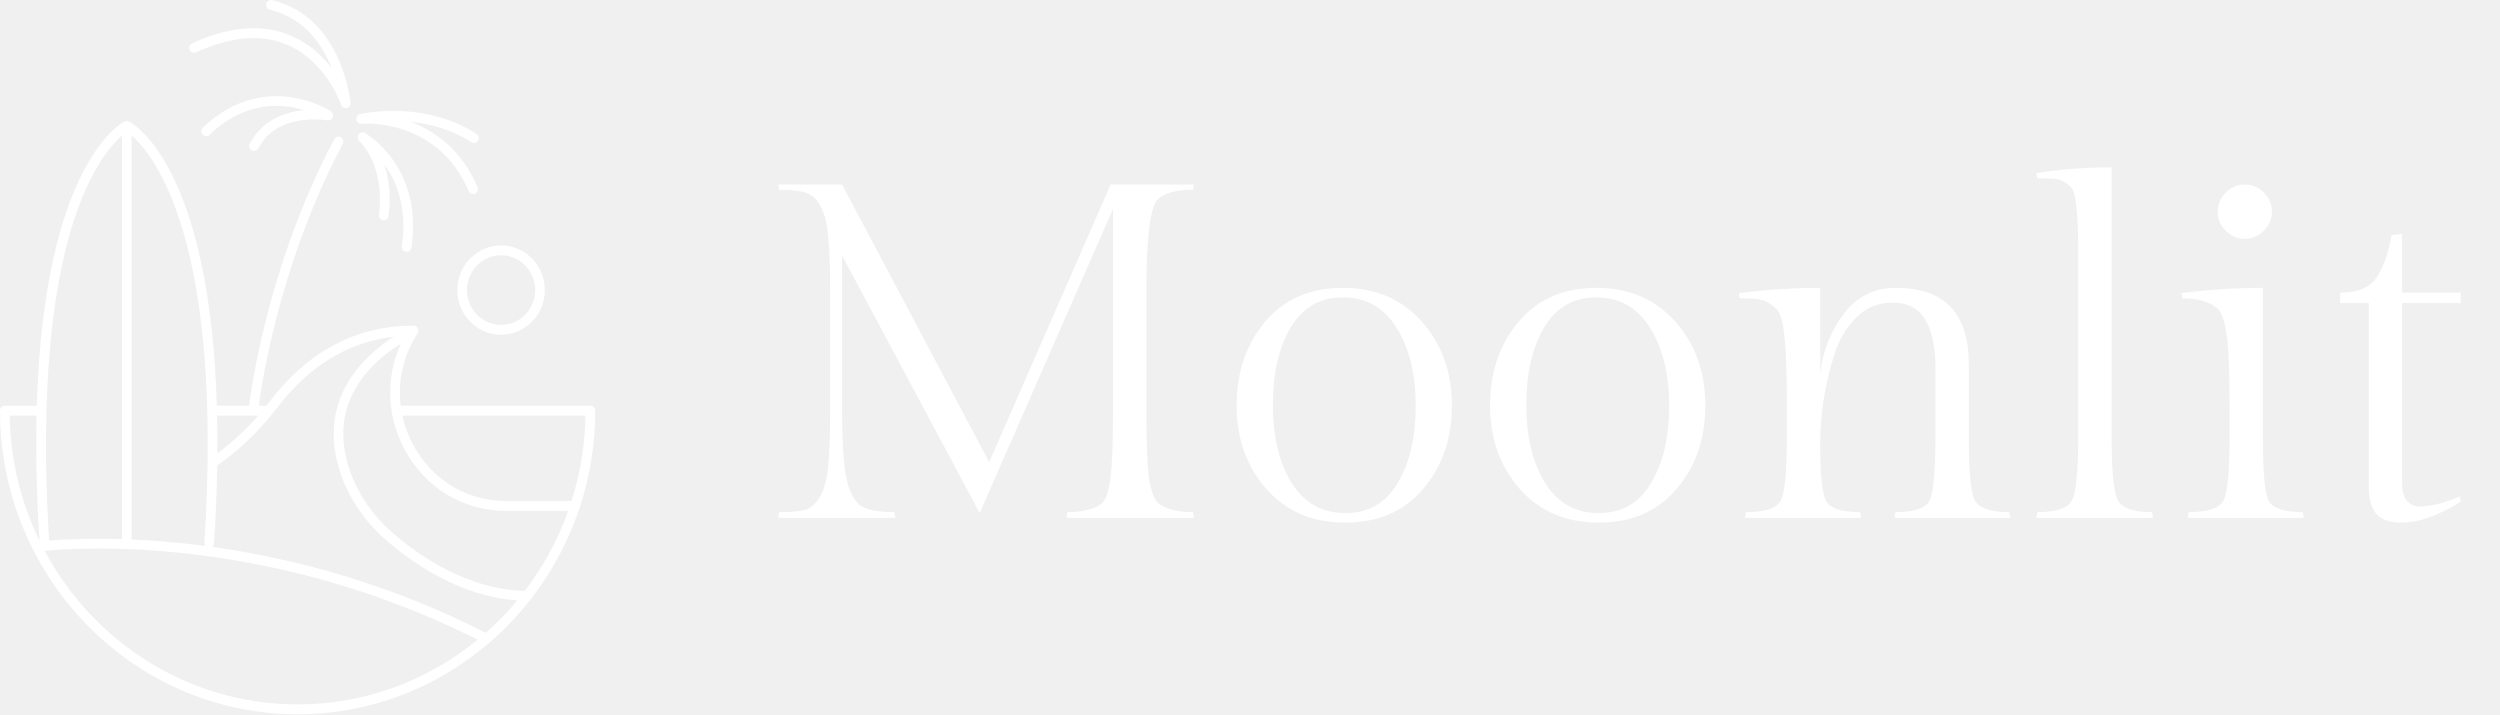
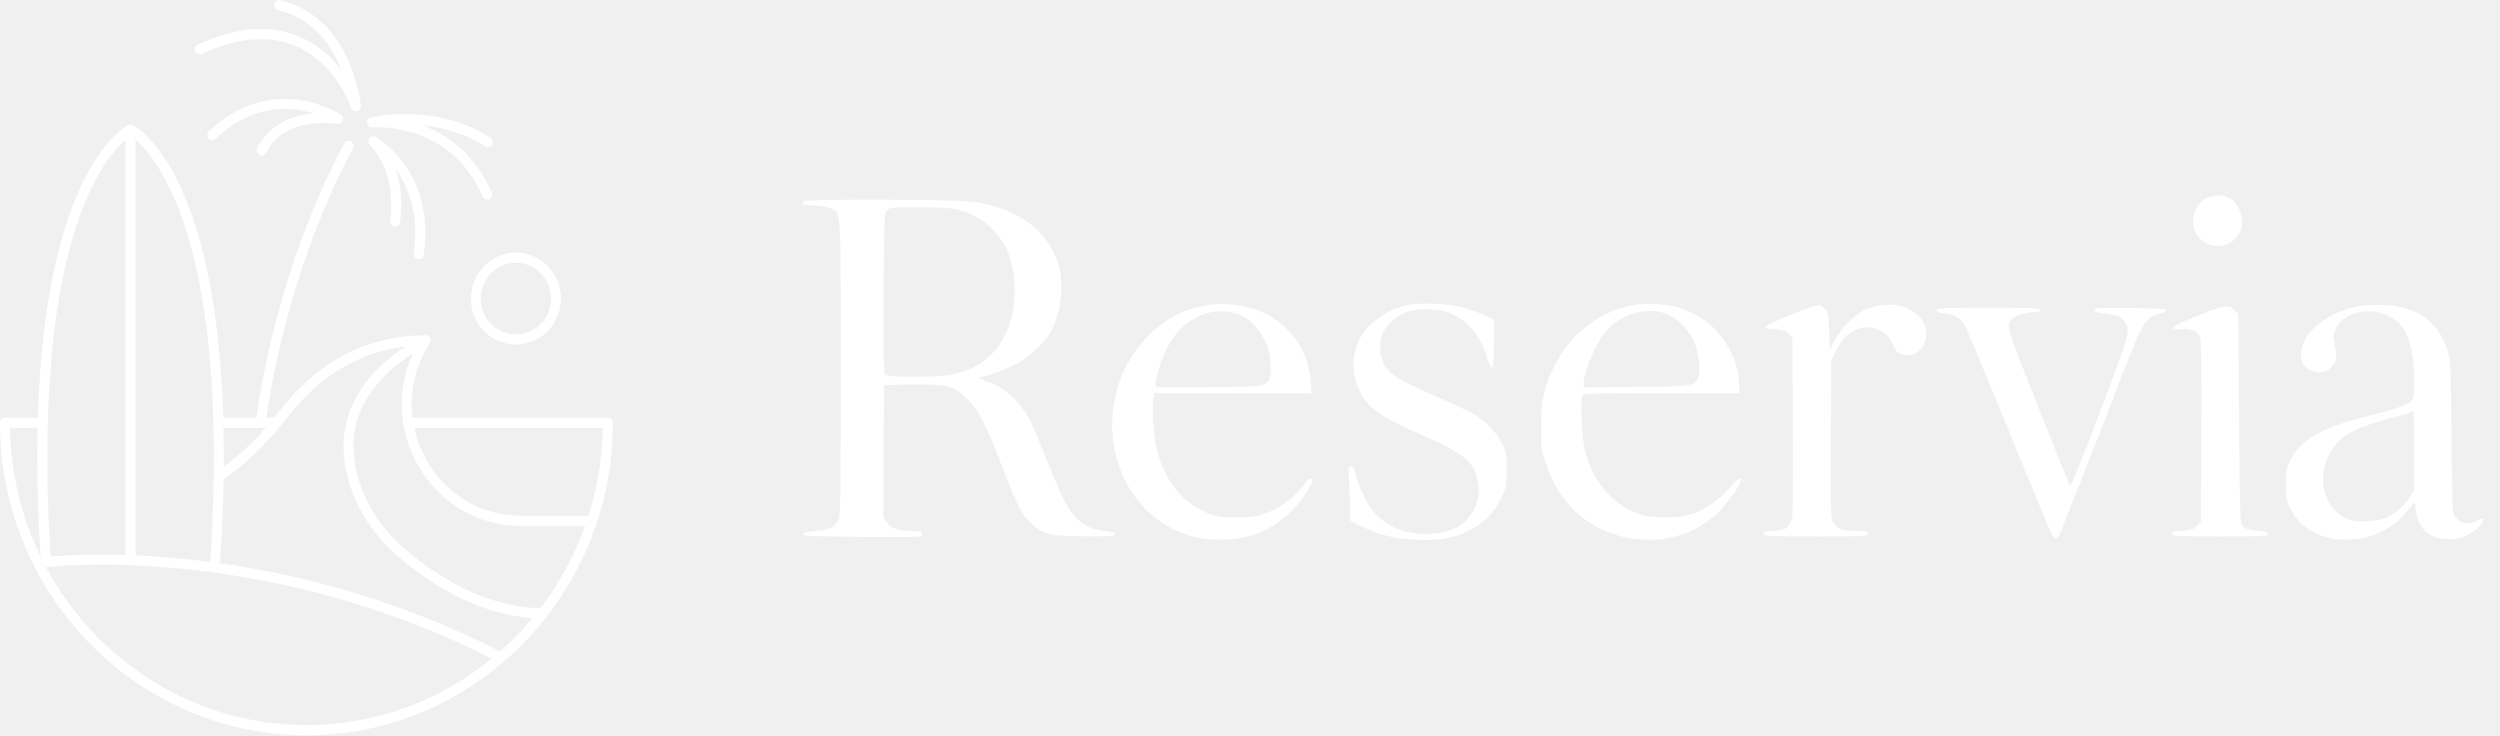
- <svg xmlns="http://www.w3.org/2000/svg" width="140" height="40" viewBox="0 0 140 40" fill="none">
-   <path d="M25.609 16.246C25.609 17.624 26.708 18.746 28.059 18.746C29.411 18.746 30.51 17.624 30.51 16.246C30.51 14.867 29.411 13.745 28.059 13.745C26.708 13.744 25.609 14.865 25.609 16.246ZM28.059 14.296C29.113 14.296 29.971 15.171 29.971 16.246C29.971 17.32 29.113 18.194 28.059 18.194C27.006 18.194 26.148 17.319 26.148 16.246C26.148 15.171 27.006 14.296 28.059 14.296ZM20.248 6.929C20.29 6.926 24.481 6.572 26.247 10.699C26.292 10.803 26.39 10.865 26.496 10.865C26.532 10.865 26.568 10.859 26.605 10.842C26.741 10.781 26.804 10.618 26.744 10.479C25.831 8.345 24.315 7.312 22.973 6.817C24.028 6.924 25.256 7.232 26.395 7.964C26.522 8.044 26.688 8.006 26.769 7.878C26.848 7.749 26.81 7.579 26.685 7.497C23.724 5.593 20.308 6.353 20.165 6.387C20.027 6.419 19.935 6.556 19.958 6.699C19.978 6.842 20.104 6.943 20.248 6.929ZM22.733 14.1C22.746 14.101 22.759 14.103 22.774 14.103C22.906 14.103 23.021 14.004 23.041 13.868C23.712 9.282 20.462 7.465 20.429 7.446C20.307 7.379 20.157 7.42 20.078 7.535C20.001 7.651 20.02 7.809 20.126 7.902C20.141 7.915 21.576 9.208 21.222 12.026C21.204 12.177 21.308 12.315 21.456 12.335C21.604 12.355 21.739 12.247 21.759 12.096C21.91 10.884 21.764 9.927 21.522 9.206C22.201 10.137 22.822 11.621 22.504 13.787C22.483 13.937 22.585 14.076 22.733 14.1ZM13.989 8.048C13.92 8.182 13.97 8.35 14.103 8.42C14.144 8.442 14.187 8.452 14.23 8.452C14.327 8.452 14.421 8.399 14.47 8.305C14.908 7.46 15.683 6.938 16.773 6.755C17.614 6.614 18.333 6.736 18.34 6.738C18.468 6.76 18.592 6.687 18.638 6.567C18.684 6.444 18.641 6.306 18.532 6.234C18.495 6.209 17.591 5.623 16.254 5.438C15.018 5.267 13.165 5.426 11.362 7.146C11.254 7.25 11.247 7.425 11.349 7.535C11.451 7.646 11.623 7.653 11.731 7.549C13.738 5.633 15.784 5.782 17.033 6.164C16.924 6.175 16.814 6.189 16.7 6.207C15.443 6.417 14.506 7.052 13.989 8.048ZM33.06 22.722H22.438C22.27 21.351 22.572 19.952 23.344 18.733C23.344 18.731 23.345 18.731 23.345 18.729C23.345 18.727 23.347 18.727 23.347 18.726C23.378 18.679 23.393 18.652 23.393 18.652C23.441 18.566 23.441 18.46 23.391 18.377C23.344 18.291 23.255 18.239 23.158 18.239C19.95 18.239 17.232 19.678 15.077 22.514C15.023 22.585 14.967 22.654 14.913 22.722H14.495C14.495 22.719 14.496 22.717 14.498 22.714C14.506 22.64 15.357 15.302 19.192 8.063C19.263 7.928 19.214 7.761 19.084 7.688C18.952 7.616 18.788 7.665 18.717 7.799C14.829 15.137 13.97 22.578 13.961 22.652C13.958 22.675 13.96 22.699 13.963 22.722H12.144C11.738 9.233 7.433 6.909 7.221 6.802C7.219 6.8 7.218 6.8 7.214 6.8C7.201 6.793 7.188 6.79 7.173 6.785C7.168 6.783 7.163 6.782 7.158 6.78C7.14 6.776 7.121 6.773 7.101 6.773C7.081 6.773 7.061 6.776 7.043 6.78C7.038 6.782 7.033 6.783 7.03 6.785C7.015 6.788 7.002 6.793 6.989 6.8C6.987 6.802 6.986 6.802 6.982 6.802C6.77 6.907 2.466 9.233 2.059 22.722H0.27C0.12 22.722 0 22.847 0 22.998C0 25.767 0.653 28.383 1.809 30.697C1.819 30.732 1.835 30.763 1.857 30.789C4.63 36.255 10.228 40 16.666 40C20.743 40 24.481 38.497 27.381 36.008C27.413 35.992 27.439 35.968 27.462 35.94C28.28 35.228 29.031 34.437 29.702 33.579C29.733 33.553 29.76 33.52 29.778 33.483C30.928 31.988 31.839 30.292 32.451 28.459C32.463 28.435 32.471 28.41 32.476 28.385C33.031 26.692 33.333 24.882 33.333 23.001C33.33 22.847 33.21 22.722 33.06 22.722ZM14.457 23.275C13.769 24.066 13.005 24.774 12.172 25.389C12.177 24.657 12.172 23.952 12.157 23.275H14.457ZM7.372 7.588C8.643 8.698 12.526 13.52 11.445 30.418C11.441 30.474 11.455 30.527 11.479 30.571C9.963 30.373 8.582 30.264 7.372 30.21V7.588ZM4.518 11.28C5.379 9.089 6.317 8.038 6.831 7.589V30.192C4.954 30.133 3.542 30.208 2.75 30.274C2.392 24.533 2.415 16.632 4.518 11.28ZM0.543 23.275H2.046C2.002 25.345 2.046 27.671 2.209 30.281C1.18 28.161 0.584 25.785 0.543 23.275ZM16.666 39.447C10.561 39.447 5.238 35.967 2.5 30.848C4.64 30.64 15.176 29.998 26.751 35.822C23.987 38.089 20.478 39.447 16.666 39.447ZM27.205 35.438C21.61 32.588 16.239 31.238 11.906 30.63C11.95 30.585 11.98 30.524 11.985 30.454C12.085 28.892 12.143 27.433 12.164 26.067C13.311 25.268 14.34 24.306 15.232 23.199C15.249 23.183 15.263 23.164 15.277 23.142C15.354 23.047 15.431 22.951 15.507 22.852C17.3 20.491 19.497 19.152 22.052 18.855C20.458 19.876 17.601 22.387 19.113 26.627C19.599 27.985 20.458 29.231 21.602 30.23C22.98 31.434 25.709 33.407 28.968 33.619C28.427 34.27 27.837 34.878 27.205 35.438ZM29.394 33.085C26.122 33.029 23.335 31.018 21.954 29.812C20.881 28.875 20.076 27.71 19.622 26.439C18.843 24.259 19.204 22.323 20.692 20.684C21.286 20.029 21.951 19.554 22.45 19.248C21.591 21.132 21.65 23.28 22.651 25.156C23.806 27.32 25.938 28.611 28.351 28.611H31.821C31.241 30.237 30.417 31.743 29.394 33.085ZM32.007 28.059H28.351C26.139 28.059 24.185 26.875 23.125 24.892C22.847 24.371 22.651 23.827 22.529 23.275H32.784C32.759 24.941 32.487 26.548 32.007 28.059ZM10.977 2.931C12.957 2.023 14.697 1.89 16.151 2.536C18.292 3.489 19.094 5.848 19.102 5.871C19.14 5.986 19.244 6.059 19.359 6.059C19.377 6.059 19.395 6.058 19.415 6.053C19.548 6.024 19.64 5.898 19.629 5.759C19.625 5.71 19.174 0.941 15.236 0.008C15.091 -0.028 14.944 0.065 14.911 0.214C14.877 0.362 14.967 0.511 15.114 0.545C17.058 1.005 18.063 2.525 18.577 3.813C18.068 3.153 17.351 2.469 16.375 2.033C14.775 1.319 12.885 1.452 10.758 2.427C10.622 2.489 10.561 2.654 10.622 2.792C10.681 2.931 10.841 2.993 10.977 2.931Z" fill="white" />
-   <path d="M64.196 16.36V22.973C64.196 24.876 64.249 26.173 64.356 26.867C64.48 27.56 64.649 27.996 64.862 28.173C65.271 28.511 65.92 28.68 66.809 28.68L66.862 29H59.716L59.769 28.68C60.64 28.68 61.28 28.52 61.689 28.2C62.027 27.933 62.222 27.062 62.276 25.587C62.311 25 62.329 24.129 62.329 22.973V11.693L54.862 28.733L47.156 14.307V22.92C47.156 24.698 47.236 25.987 47.396 26.787C47.573 27.569 47.849 28.084 48.222 28.333C48.596 28.564 49.218 28.68 50.089 28.68L50.142 29H43.582L43.636 28.68C44.293 28.68 44.782 28.636 45.102 28.547C45.44 28.44 45.724 28.173 45.956 27.747C46.187 27.32 46.329 26.751 46.382 26.04C46.453 25.329 46.489 24.289 46.489 22.92V16.387C46.489 15.018 46.453 13.978 46.382 13.267C46.329 12.556 46.187 11.987 45.956 11.56C45.724 11.133 45.44 10.876 45.102 10.787C44.782 10.68 44.293 10.627 43.636 10.627L43.582 10.333H47.156L55.396 25.88L62.196 10.333H66.862L66.809 10.627C65.92 10.627 65.271 10.796 64.862 11.133C64.418 11.507 64.196 13.249 64.196 16.36ZM69.252 22.707C69.252 20.84 69.786 19.276 70.852 18.013C71.919 16.751 73.368 16.12 75.199 16.12C77.03 16.12 78.506 16.751 79.626 18.013C80.746 19.276 81.306 20.84 81.306 22.707C81.306 24.573 80.763 26.138 79.679 27.4C78.612 28.644 77.163 29.267 75.332 29.267C73.501 29.267 72.026 28.636 70.906 27.373C69.803 26.111 69.252 24.556 69.252 22.707ZM72.319 27.027C73.03 28.164 74.035 28.733 75.332 28.733C76.63 28.733 77.608 28.173 78.266 27.053C78.941 25.933 79.279 24.493 79.279 22.733C79.279 20.956 78.924 19.498 78.212 18.36C77.501 17.222 76.497 16.653 75.199 16.653C73.919 16.653 72.941 17.222 72.266 18.36C71.608 19.48 71.279 20.92 71.279 22.68C71.279 24.44 71.626 25.889 72.319 27.027ZM83.445 22.707C83.445 20.84 83.978 19.276 85.045 18.013C86.112 16.751 87.561 16.12 89.392 16.12C91.223 16.12 92.698 16.751 93.819 18.013C94.939 19.276 95.499 20.84 95.499 22.707C95.499 24.573 94.956 26.138 93.872 27.4C92.805 28.644 91.356 29.267 89.525 29.267C87.694 29.267 86.219 28.636 85.099 27.373C83.996 26.111 83.445 24.556 83.445 22.707ZM86.512 27.027C87.223 28.164 88.227 28.733 89.525 28.733C90.823 28.733 91.801 28.173 92.459 27.053C93.134 25.933 93.472 24.493 93.472 22.733C93.472 20.956 93.116 19.498 92.405 18.36C91.694 17.222 90.69 16.653 89.392 16.653C88.112 16.653 87.134 17.222 86.459 18.36C85.801 19.48 85.472 20.92 85.472 22.68C85.472 24.44 85.819 25.889 86.512 27.027ZM101.931 16.12V20.893C102.091 19.613 102.536 18.502 103.265 17.56C103.993 16.6 104.962 16.12 106.171 16.12C108.891 16.12 110.251 17.542 110.251 20.387V24.6C110.251 26.449 110.367 27.596 110.598 28.04C110.847 28.467 111.487 28.68 112.518 28.68L112.571 29H106.091L106.145 28.68C107.211 28.68 107.851 28.458 108.065 28.013C108.278 27.569 108.385 26.351 108.385 24.36V20.653C108.385 19.427 108.189 18.502 107.798 17.88C107.425 17.258 106.82 16.947 105.985 16.947C105.167 16.947 104.482 17.231 103.931 17.8C103.38 18.351 102.971 19.053 102.705 19.907C102.189 21.56 101.931 23.222 101.931 24.893C101.931 26.564 102.038 27.613 102.251 28.04C102.482 28.467 103.122 28.68 104.171 28.68L104.225 29H97.718L97.771 28.68C98.838 28.68 99.487 28.467 99.718 28.04C99.949 27.596 100.065 26.431 100.065 24.547V22.413C100.065 19.747 99.931 18.138 99.665 17.587C99.576 17.391 99.416 17.213 99.184 17.053C98.971 16.893 98.731 16.796 98.465 16.76C98.216 16.724 97.869 16.707 97.424 16.707L97.371 16.413C98.918 16.218 100.438 16.12 101.931 16.12ZM118.248 9.373V24.36C118.248 26.333 118.364 27.551 118.595 28.013C118.826 28.458 119.466 28.68 120.515 28.68L120.568 29H114.035L114.088 28.68C115.155 28.68 115.804 28.458 116.035 28.013C116.266 27.569 116.381 26.351 116.381 24.36V14.173C116.381 12.2 116.275 11.009 116.061 10.6C115.99 10.476 115.857 10.351 115.661 10.227C115.466 10.102 115.252 10.031 115.021 10.013C114.808 9.996 114.497 9.987 114.088 9.987L114.035 9.693C115.368 9.48 116.772 9.373 118.248 9.373ZM124.643 12.92C124.341 12.618 124.19 12.262 124.19 11.853C124.19 11.444 124.341 11.089 124.643 10.787C124.945 10.484 125.301 10.333 125.71 10.333C126.118 10.333 126.474 10.484 126.776 10.787C127.078 11.089 127.23 11.444 127.23 11.853C127.23 12.262 127.078 12.618 126.776 12.92C126.474 13.222 126.118 13.373 125.71 13.373C125.301 13.373 124.945 13.222 124.643 12.92ZM126.723 16.12V24.6C126.723 26.467 126.83 27.613 127.043 28.04C127.274 28.467 127.914 28.68 128.963 28.68L129.016 29H122.51L122.563 28.68C123.63 28.68 124.278 28.467 124.51 28.04C124.741 27.596 124.856 26.431 124.856 24.547V22.68C124.856 20.618 124.794 19.258 124.67 18.6C124.563 17.924 124.403 17.489 124.19 17.293C123.763 16.902 123.105 16.707 122.216 16.707L122.163 16.413C123.71 16.218 125.23 16.12 126.723 16.12ZM134.52 16.387H137.8V16.973H134.52V27.133C134.52 27.507 134.609 27.809 134.786 28.04C134.964 28.253 135.195 28.36 135.48 28.36C136.12 28.36 136.875 28.173 137.746 27.8L137.8 28.093C136.555 28.876 135.453 29.267 134.493 29.267C133.871 29.267 133.409 29.116 133.106 28.813C132.804 28.511 132.653 27.987 132.653 27.24V16.973H131.053V16.387C132.013 16.387 132.68 16.12 133.053 15.587C133.444 15.036 133.738 14.227 133.933 13.16L134.52 13.107V16.387Z" fill="white" />
+ <svg xmlns="http://www.w3.org/2000/svg" width="136" height="40" viewBox="0 0 136 40" fill="none">
+   <path d="M25.614 16.246C25.614 17.624 26.714 18.746 28.066 18.746C29.418 18.746 30.517 17.624 30.517 16.246C30.517 14.867 29.418 13.745 28.066 13.745C26.714 13.744 25.614 14.865 25.614 16.246ZM28.066 14.296C29.12 14.296 29.977 15.171 29.977 16.246C29.977 17.32 29.12 18.194 28.066 18.194C27.012 18.194 26.154 17.319 26.154 16.246C26.154 15.171 27.012 14.296 28.066 14.296ZM20.252 6.929C20.295 6.926 24.487 6.572 26.253 10.699C26.298 10.803 26.397 10.865 26.502 10.865C26.538 10.865 26.574 10.859 26.611 10.842C26.747 10.781 26.81 10.618 26.751 10.479C25.837 8.345 24.32 7.312 22.979 6.817C24.034 6.924 25.262 7.232 26.401 7.964C26.528 8.044 26.695 8.006 26.775 7.878C26.854 7.749 26.816 7.579 26.691 7.497C23.729 5.593 20.313 6.353 20.17 6.387C20.032 6.419 19.939 6.556 19.962 6.699C19.982 6.842 20.109 6.943 20.252 6.929ZM22.738 14.1C22.751 14.101 22.765 14.103 22.779 14.103C22.911 14.103 23.026 14.004 23.046 13.868C23.718 9.282 20.466 7.465 20.433 7.446C20.311 7.379 20.162 7.42 20.083 7.535C20.005 7.651 20.025 7.809 20.13 7.902C20.145 7.915 21.581 9.208 21.227 12.026C21.209 12.177 21.312 12.315 21.461 12.335C21.609 12.355 21.744 12.247 21.764 12.096C21.915 10.884 21.768 9.927 21.527 9.206C22.206 10.137 22.827 11.621 22.509 13.787C22.488 13.937 22.59 14.076 22.738 14.1ZM13.993 8.048C13.924 8.182 13.973 8.35 14.106 8.42C14.148 8.442 14.19 8.452 14.233 8.452C14.33 8.452 14.424 8.399 14.473 8.305C14.911 7.46 15.687 6.938 16.777 6.755C17.618 6.614 18.337 6.736 18.344 6.738C18.473 6.76 18.596 6.687 18.642 6.567C18.688 6.444 18.645 6.306 18.537 6.234C18.499 6.209 17.595 5.623 16.258 5.438C15.022 5.267 13.168 5.426 11.365 7.146C11.256 7.25 11.25 7.425 11.352 7.535C11.454 7.646 11.625 7.653 11.734 7.549C13.741 5.633 15.787 5.782 17.037 6.164C16.928 6.175 16.818 6.189 16.704 6.207C15.447 6.417 14.51 7.052 13.993 8.048ZM33.068 22.722H22.444C22.276 21.351 22.577 19.952 23.349 18.733L23.351 18.729L23.352 18.726C23.384 18.679 23.398 18.652 23.398 18.652C23.446 18.566 23.446 18.46 23.397 18.377C23.349 18.291 23.26 18.239 23.163 18.239C19.954 18.239 17.236 19.678 15.081 22.514C15.027 22.585 14.971 22.654 14.916 22.722H14.498C14.498 22.719 14.5 22.717 14.501 22.714C14.51 22.64 15.361 15.302 19.197 8.063C19.268 7.928 19.218 7.761 19.088 7.688C18.957 7.616 18.792 7.665 18.721 7.799C14.832 15.137 13.973 22.578 13.965 22.652C13.961 22.675 13.963 22.699 13.966 22.722H12.147C11.74 9.233 7.435 6.909 7.223 6.802C7.221 6.8 7.219 6.8 7.216 6.8C7.203 6.793 7.19 6.79 7.175 6.785C7.17 6.783 7.165 6.782 7.16 6.78C7.142 6.776 7.122 6.773 7.103 6.773C7.083 6.773 7.063 6.776 7.045 6.78C7.04 6.782 7.035 6.783 7.032 6.785C7.017 6.788 7.004 6.793 6.991 6.8C6.989 6.802 6.987 6.802 6.984 6.802C6.772 6.907 2.466 9.233 2.06 22.722H0.27C0.12 22.722 0 22.847 0 22.998C0 25.767 0.654 28.383 1.809 30.697C1.819 30.732 1.836 30.763 1.857 30.789C4.631 36.255 10.231 40 16.67 40C20.748 40 24.487 38.497 27.388 36.008C27.419 35.992 27.445 35.968 27.468 35.94C28.287 35.228 29.037 34.437 29.709 33.579C29.74 33.553 29.767 33.52 29.785 33.483C30.936 31.988 31.846 30.292 32.459 28.459C32.47 28.435 32.478 28.41 32.483 28.385C33.038 26.692 33.341 24.882 33.341 23.001C33.338 22.847 33.218 22.722 33.068 22.722ZM14.46 23.275C13.772 24.066 13.008 24.774 12.175 25.389C12.18 24.657 12.175 23.952 12.16 23.275H14.46ZM7.374 7.588C8.645 8.698 12.529 13.52 11.447 30.418C11.444 30.474 11.457 30.527 11.482 30.571C9.966 30.373 8.584 30.264 7.374 30.21V7.588ZM4.519 11.28C5.38 9.089 6.319 8.038 6.833 7.589V30.192C4.956 30.133 3.543 30.208 2.751 30.274C2.392 24.533 2.415 16.632 4.519 11.28ZM0.543 23.275H2.046C2.002 25.345 2.046 27.671 2.209 30.281C1.18 28.161 0.584 25.785 0.543 23.275ZM16.67 39.447C10.563 39.447 5.239 35.967 2.501 30.848C4.641 30.64 15.18 29.998 26.757 35.822C23.993 38.089 20.483 39.447 16.67 39.447ZM27.212 35.438C21.616 32.588 16.243 31.238 11.908 30.63C11.953 30.585 11.982 30.524 11.987 30.454C12.088 28.892 12.145 27.433 12.167 26.067C13.314 25.268 14.343 24.306 15.236 23.199C15.252 23.183 15.267 23.164 15.28 23.142C15.357 23.047 15.435 22.951 15.511 22.852C17.304 20.491 19.502 19.152 22.057 18.855C20.463 19.876 17.605 22.387 19.118 26.627C19.604 27.985 20.463 29.231 21.607 30.23C22.985 31.434 25.715 33.407 28.975 33.619C28.433 34.27 27.844 34.878 27.212 35.438ZM29.401 33.085C26.128 33.029 23.341 31.018 21.96 29.812C20.886 28.875 20.081 27.71 19.627 26.439C18.848 24.259 19.208 22.323 20.697 20.684C21.291 20.029 21.956 19.554 22.455 19.248C21.596 21.132 21.655 23.28 22.656 25.156C23.812 27.32 25.944 28.611 28.357 28.611H31.828C31.248 30.237 30.424 31.743 29.401 33.085ZM32.014 28.059H28.357C26.145 28.059 24.19 26.875 23.13 24.892C22.852 24.371 22.656 23.827 22.534 23.275H32.791C32.766 24.941 32.495 26.548 32.014 28.059ZM10.98 2.931C12.96 2.023 14.701 1.89 16.154 2.536C18.296 3.489 19.098 5.848 19.106 5.871C19.144 5.986 19.248 6.059 19.363 6.059C19.381 6.059 19.399 6.058 19.419 6.053C19.552 6.024 19.645 5.898 19.633 5.759C19.63 5.71 19.179 0.941 15.239 0.008C15.094 -0.028 14.947 0.065 14.915 0.214C14.88 0.362 14.971 0.511 15.117 0.545C17.061 1.005 18.067 2.525 18.581 3.813C18.072 3.153 17.355 2.469 16.378 2.033C14.778 1.319 12.888 1.452 10.761 2.427C10.624 2.489 10.563 2.654 10.624 2.792C10.684 2.931 10.843 2.993 10.98 2.931Z" fill="white" />
+   <path d="M120.046 10.776C119.639 10.963 119.37 11.371 119.313 11.902C119.216 12.742 119.916 13.444 120.77 13.37C121.21 13.329 121.511 13.15 121.788 12.734C121.951 12.497 121.975 12.375 121.951 11.959C121.885 10.898 120.998 10.343 120.046 10.776Z" fill="white" />
+   <path d="M43.7 10.947C43.602 11.11 43.748 11.167 44.326 11.184C44.693 11.192 45.034 11.257 45.205 11.339C45.767 11.608 45.734 11.102 45.734 20.044C45.734 27.633 45.726 28.146 45.588 28.351C45.352 28.709 45.1 28.824 44.375 28.881C43.854 28.922 43.7 28.962 43.7 29.06C43.7 29.166 44.123 29.183 46.939 29.207C50.13 29.224 50.171 29.224 50.171 29.06C50.171 28.913 50.114 28.897 49.666 28.889C48.877 28.881 48.461 28.742 48.242 28.416L48.054 28.138L48.071 24.54L48.095 20.942L49.658 20.918C51.603 20.893 51.888 20.975 52.67 21.766C53.28 22.386 53.622 23.063 54.55 25.47C55.356 27.559 55.543 27.926 56.04 28.416C56.715 29.077 57.074 29.166 59.003 29.175C60.395 29.183 60.631 29.166 60.631 29.06C60.631 28.971 60.493 28.922 60.086 28.881C59.084 28.783 58.458 28.31 57.88 27.2C57.725 26.898 57.302 25.919 56.944 25.021C56.585 24.116 56.186 23.161 56.048 22.9C55.527 21.864 54.648 21.064 53.704 20.762C53.272 20.632 53.126 20.493 53.411 20.493C53.663 20.493 54.697 20.11 55.299 19.8C55.934 19.457 56.797 18.666 57.123 18.111C57.676 17.156 57.888 15.704 57.627 14.586C57.171 12.668 55.495 11.363 52.979 10.98C52.076 10.841 43.781 10.816 43.7 10.947ZM52.035 11.396C54.143 11.893 55.324 13.672 55.185 16.128C55.136 17.075 54.99 17.629 54.591 18.388C54.062 19.4 53.085 20.102 51.831 20.371C51.058 20.534 48.282 20.542 48.144 20.379C48.079 20.297 48.054 19.106 48.071 15.94C48.095 11.82 48.103 11.608 48.25 11.445C48.396 11.281 48.486 11.273 49.959 11.273C51.058 11.273 51.669 11.314 52.035 11.396Z" fill="white" />
+   <path d="M65.775 16.585C64.498 16.756 63.456 17.287 62.495 18.241C59.035 21.709 60.265 27.779 64.701 29.134C65.881 29.501 67.534 29.419 68.608 28.938C69.74 28.44 70.708 27.51 71.294 26.376C71.4 26.164 71.409 26.09 71.327 26.041C71.262 25.992 71.148 26.09 70.985 26.311C70.375 27.151 69.471 27.779 68.486 28.041C67.965 28.179 66.736 28.195 66.207 28.073C64.652 27.714 63.431 26.392 62.951 24.524C62.764 23.806 62.65 22.362 62.739 21.774L62.796 21.391H67.078H71.36L71.311 20.795C71.107 18.404 69.382 16.74 66.899 16.552C66.59 16.528 66.085 16.544 65.775 16.585ZM67.485 17.148C68.022 17.376 68.511 17.899 68.828 18.584C69.023 19.008 69.088 19.261 69.113 19.824C69.162 20.656 69.064 20.86 68.527 20.983C68.348 21.024 67.005 21.064 65.539 21.064H62.87V20.811C62.87 20.477 63.228 19.424 63.545 18.821C64.383 17.254 66.069 16.536 67.485 17.148Z" fill="white" />
+   <path d="M76.439 16.618C75.356 16.895 74.347 17.646 73.956 18.47C73.411 19.596 73.558 20.885 74.355 21.888C74.754 22.394 75.617 22.908 77.278 23.634C78.93 24.361 79.573 24.728 79.972 25.217C80.517 25.887 80.599 26.947 80.159 27.755C79.711 28.587 78.963 28.995 77.782 29.044C76.504 29.101 75.47 28.693 74.722 27.828C74.347 27.396 73.883 26.441 73.753 25.829C73.68 25.479 73.631 25.389 73.501 25.389C73.354 25.389 73.346 25.43 73.395 26.303C73.427 26.808 73.452 27.469 73.452 27.771V28.326L74.021 28.612C74.982 29.093 75.869 29.313 77.074 29.362C78.344 29.411 79.068 29.281 79.931 28.856C80.704 28.481 81.291 27.886 81.665 27.102C81.95 26.506 81.958 26.466 81.958 25.552C81.958 24.687 81.942 24.581 81.722 24.14C81.421 23.52 80.794 22.884 80.086 22.484C79.776 22.313 78.865 21.888 78.075 21.546C76.008 20.648 75.552 20.355 75.251 19.734C75.031 19.286 75.023 18.543 75.234 18.086C75.438 17.637 75.942 17.205 76.512 16.985C77.196 16.732 78.336 16.773 79.003 17.083C79.915 17.507 80.591 18.364 80.908 19.498C80.989 19.791 81.095 20.004 81.16 20.004C81.242 20.004 81.266 19.734 81.266 18.698V17.393L80.867 17.189C80.639 17.083 80.143 16.887 79.744 16.773C78.84 16.503 77.196 16.43 76.439 16.618Z" fill="white" />
+   <path d="M89.024 16.569C87.843 16.756 86.834 17.246 85.939 18.07C85.304 18.657 84.954 19.131 84.522 19.987C83.985 21.081 83.847 21.709 83.838 23.186C83.83 24.434 83.83 24.459 84.123 25.283C84.457 26.237 84.799 26.841 85.361 27.477C87.404 29.77 91.14 30.015 93.338 28C93.867 27.51 94.697 26.384 94.697 26.156C94.697 25.919 94.469 26.058 94.111 26.515C93.688 27.061 92.825 27.681 92.133 27.926C91.384 28.195 90.082 28.236 89.349 28.016C87.778 27.535 86.696 26.311 86.215 24.499C86.053 23.863 85.963 21.84 86.085 21.529C86.142 21.399 86.427 21.391 90.383 21.391H94.616V20.999C94.608 19.416 93.558 17.744 92.141 17.075C91.775 16.903 91.319 16.715 91.116 16.675C90.587 16.544 89.512 16.495 89.024 16.569ZM90.522 17.026C91.23 17.238 92.036 18.094 92.263 18.878C92.434 19.473 92.5 20.118 92.41 20.428C92.255 21.007 92.19 21.024 88.983 21.048L86.15 21.073V20.885C86.15 20.224 86.793 18.698 87.347 18.054C88.153 17.107 89.423 16.699 90.522 17.026Z" fill="white" />
+   <path d="M98.32 16.781C97.343 17.115 96.041 17.703 96.041 17.801C96.041 17.858 96.228 17.899 96.545 17.907C96.985 17.923 97.082 17.956 97.278 18.151L97.506 18.372L97.53 23.047C97.546 25.609 97.53 27.869 97.506 28.065C97.473 28.253 97.376 28.506 97.27 28.62C97.115 28.807 97.009 28.84 96.505 28.881C96.016 28.913 95.918 28.946 95.935 29.052C95.959 29.166 96.252 29.183 98.767 29.183C101.372 29.183 101.576 29.175 101.6 29.036C101.625 28.913 101.551 28.897 101.03 28.889C100.233 28.889 99.899 28.767 99.72 28.408C99.59 28.146 99.582 27.804 99.598 23.879L99.622 19.637L99.85 19.147C100.379 18.013 101.324 17.54 102.227 17.956C102.618 18.135 102.764 18.29 103 18.796C103.147 19.122 103.236 19.204 103.497 19.277C104.409 19.555 105.117 18.494 104.645 17.556C104.466 17.197 103.912 16.773 103.464 16.65C102.903 16.495 101.975 16.593 101.429 16.862C100.876 17.14 100.2 17.817 99.818 18.494L99.541 18.984L99.5 17.98C99.459 17.001 99.451 16.968 99.231 16.773C99.109 16.666 98.979 16.577 98.947 16.577C98.914 16.577 98.637 16.666 98.32 16.781Z" fill="white" />
+   <path d="M127.828 16.765C126.737 17.091 125.833 17.711 125.435 18.396C124.873 19.367 125.231 20.248 126.192 20.248C126.485 20.248 126.59 20.2 126.818 19.971C127.128 19.661 127.16 19.457 126.997 18.698C126.916 18.274 126.924 18.201 127.079 17.874C127.51 16.985 128.894 16.658 129.952 17.189C130.921 17.686 131.328 18.731 131.328 20.754C131.328 21.684 131.32 21.709 131.108 21.872C130.872 22.06 130.107 22.313 128.577 22.696C126.257 23.276 125.109 23.961 124.58 25.062C124.393 25.462 124.368 25.609 124.368 26.368C124.368 27.135 124.393 27.273 124.596 27.681C125.679 29.909 129.399 29.925 131.019 27.714C131.165 27.518 131.312 27.355 131.352 27.347C131.385 27.347 131.409 27.486 131.409 27.649C131.409 27.983 131.654 28.595 131.882 28.84C132.329 29.338 133.379 29.493 134.104 29.166C134.568 28.954 135.072 28.522 135.072 28.318C135.072 28.171 135.056 28.171 134.706 28.342C134.258 28.563 133.835 28.489 133.575 28.138C133.412 27.91 133.404 27.804 133.363 23.732C133.314 19.726 133.306 19.53 133.135 19.025C132.59 17.36 131.336 16.569 129.293 16.585C128.658 16.585 128.284 16.634 127.828 16.765ZM131.328 24.524V26.678L131.027 27.135C130.457 27.975 129.676 28.367 128.601 28.359C128.056 28.359 127.877 28.318 127.518 28.138C126.306 27.502 125.996 25.748 126.875 24.442C127.404 23.651 128.145 23.251 129.985 22.77C130.522 22.631 131.019 22.484 131.084 22.443C131.149 22.411 131.23 22.37 131.271 22.37C131.304 22.37 131.328 23.341 131.328 24.524Z" fill="white" />
+   <path d="M120.257 16.903C118.898 17.417 118.263 17.711 118.239 17.817C118.222 17.915 118.304 17.931 118.654 17.899C119.183 17.858 119.541 18.013 119.68 18.347C119.745 18.519 119.769 19.898 119.753 23.488L119.728 28.408L119.517 28.62C119.329 28.799 119.207 28.84 118.719 28.881C118.239 28.913 118.141 28.946 118.157 29.052C118.182 29.166 118.458 29.183 120.787 29.183C123.05 29.183 123.391 29.166 123.391 29.06C123.391 28.971 123.261 28.922 122.903 28.889C122.26 28.824 122.065 28.759 121.942 28.546C121.869 28.408 121.837 27.021 121.804 22.721L121.763 17.083L121.568 16.87C121.308 16.593 121.039 16.601 120.257 16.903Z" fill="white" />
+   <path d="M105.361 16.862C105.361 16.985 105.475 17.026 106.028 17.099C106.403 17.148 106.688 17.352 106.891 17.719C106.981 17.874 107.803 19.84 108.723 22.084C111.808 29.615 111.653 29.264 111.824 29.264C111.938 29.264 112.028 29.15 112.125 28.897C112.207 28.693 112.663 27.535 113.135 26.327C113.607 25.111 114.177 23.667 114.397 23.104C114.616 22.541 115.088 21.317 115.447 20.387C116.562 17.515 116.725 17.254 117.506 17.066C117.734 17.009 117.889 16.928 117.872 16.87C117.848 16.805 117.254 16.773 115.878 16.756C114.201 16.74 113.908 16.756 113.908 16.854C113.908 16.936 114.03 16.993 114.299 17.026C114.51 17.05 114.82 17.091 114.983 17.115C115.333 17.164 115.658 17.466 115.723 17.784C115.805 18.201 115.642 18.715 114.234 22.411C112.98 25.707 112.671 26.466 112.606 26.392C112.565 26.36 111.93 24.801 111.197 22.941C109.073 17.572 109.13 17.752 109.431 17.368C109.602 17.148 110.156 16.985 110.693 16.985C110.888 16.985 110.978 16.944 110.978 16.862C110.978 16.756 110.611 16.74 108.169 16.74C105.744 16.74 105.361 16.756 105.361 16.862Z" fill="white" />
</svg>
